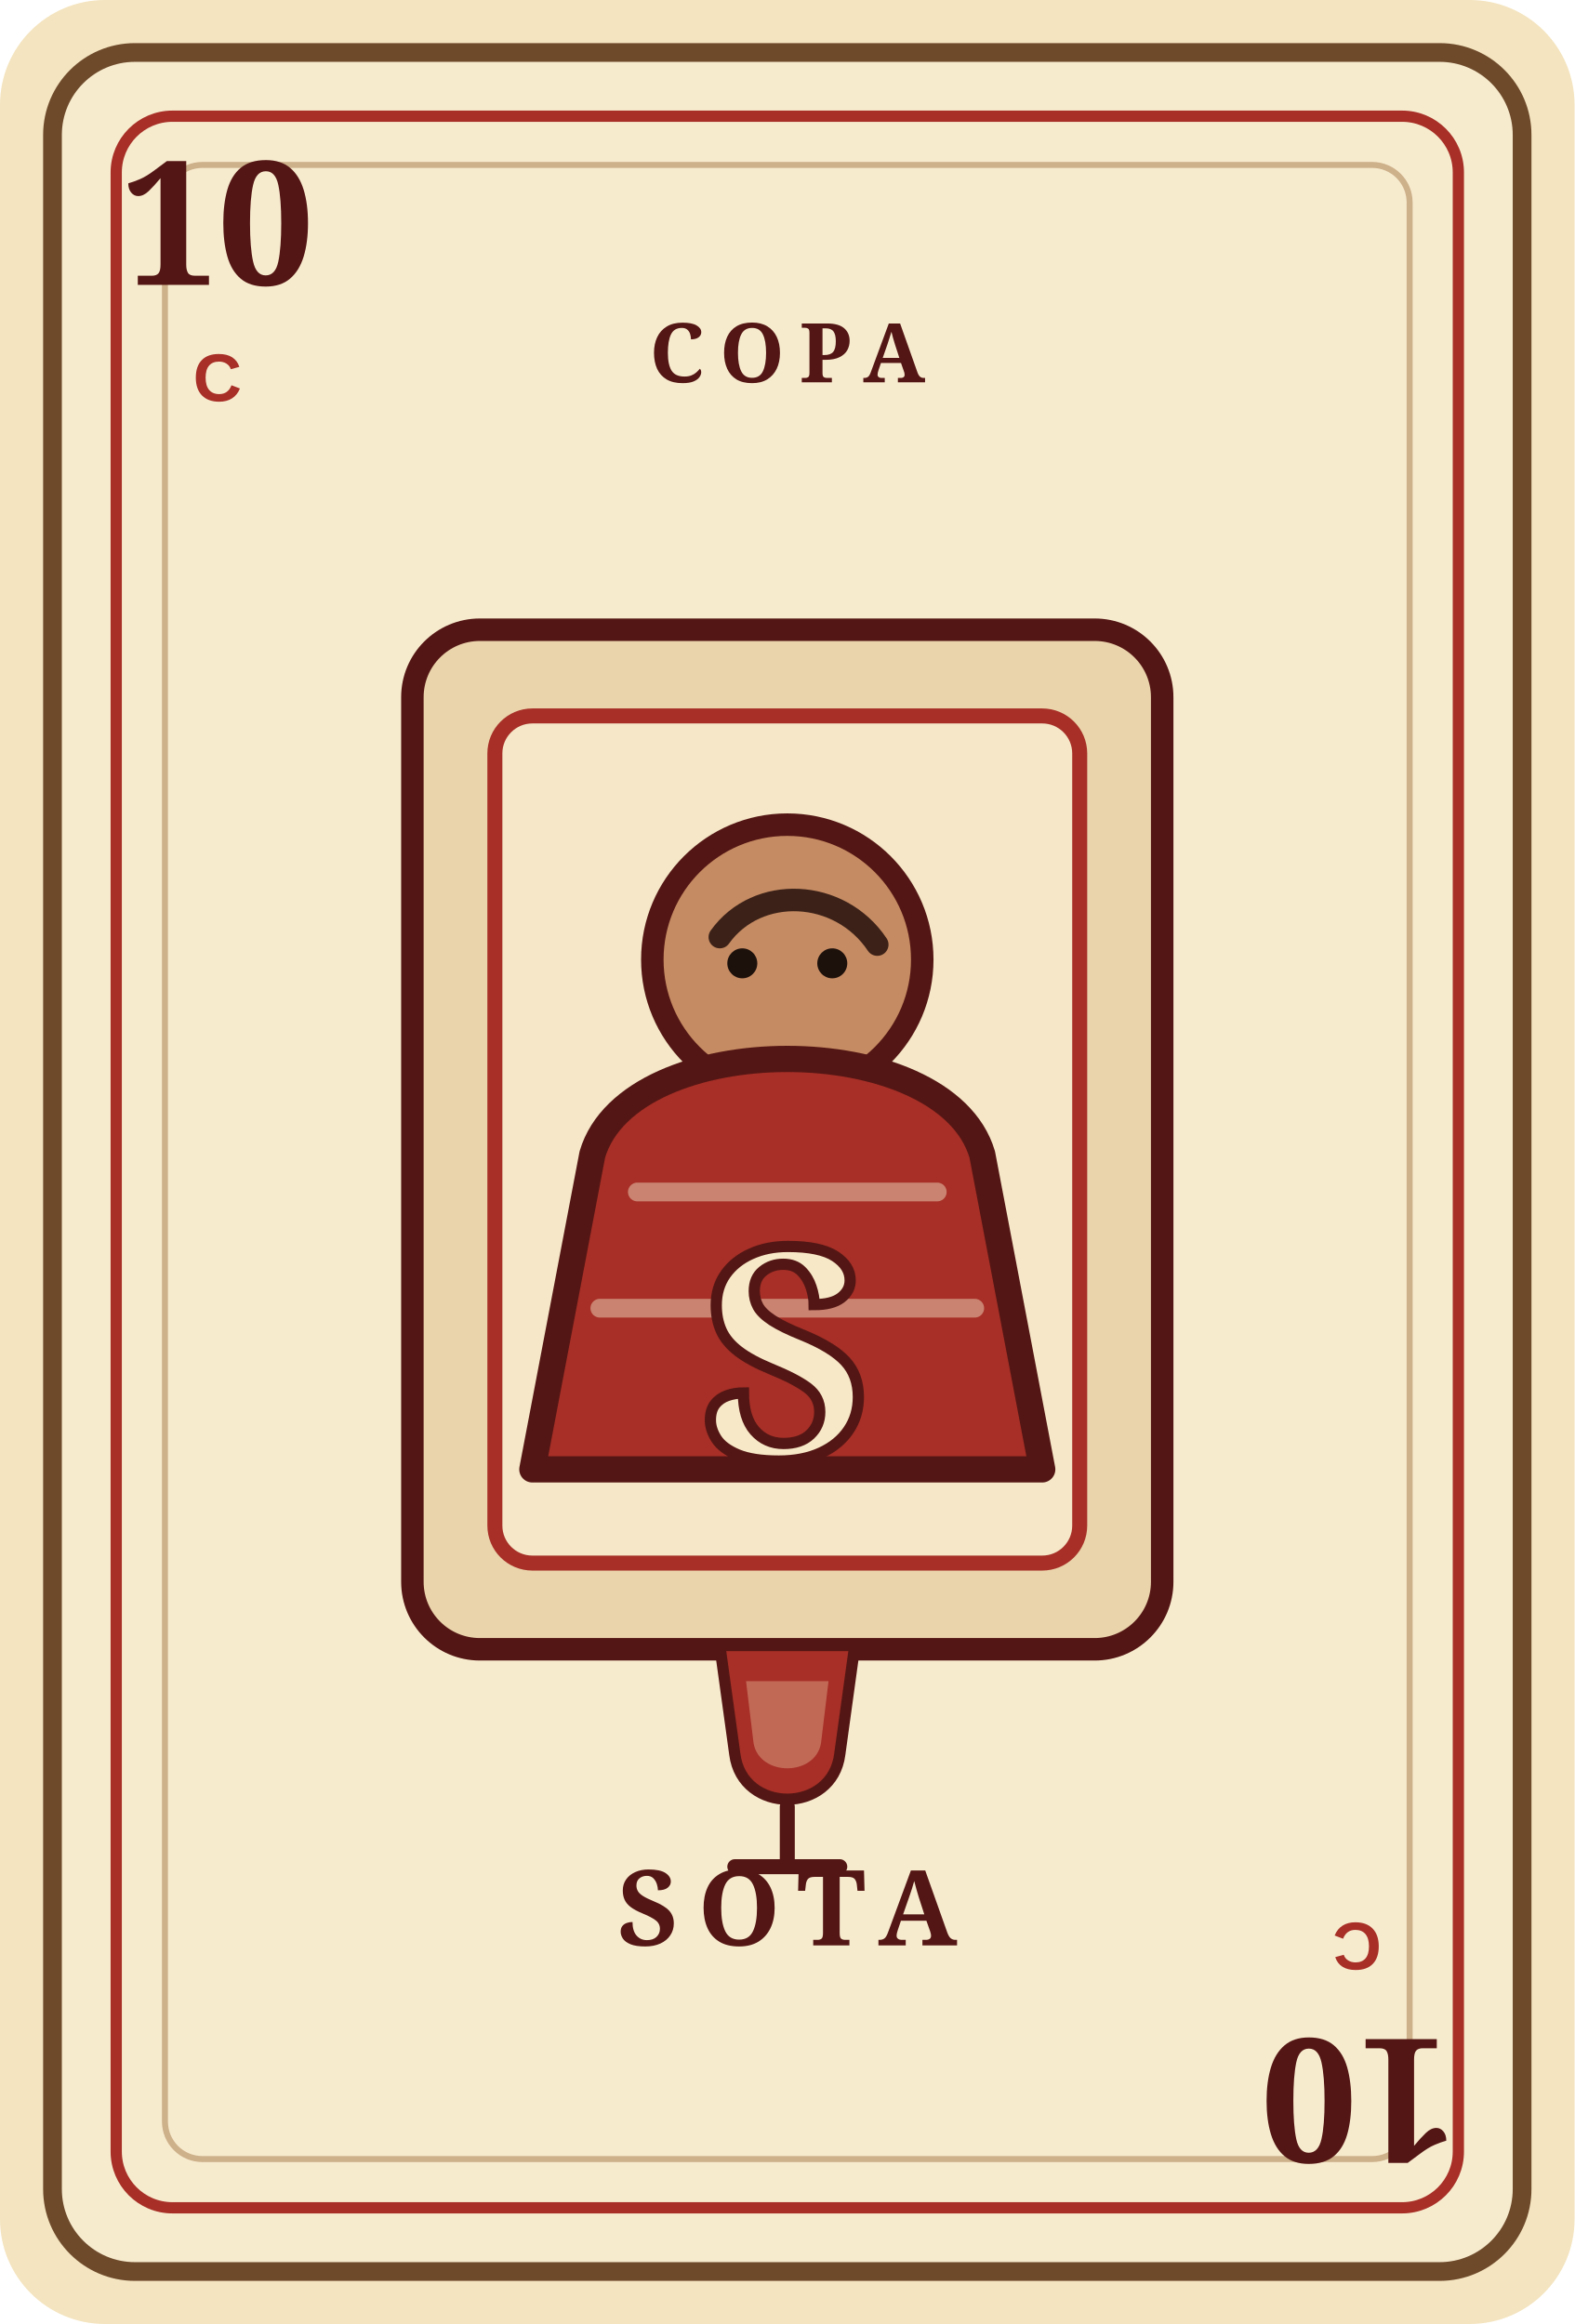
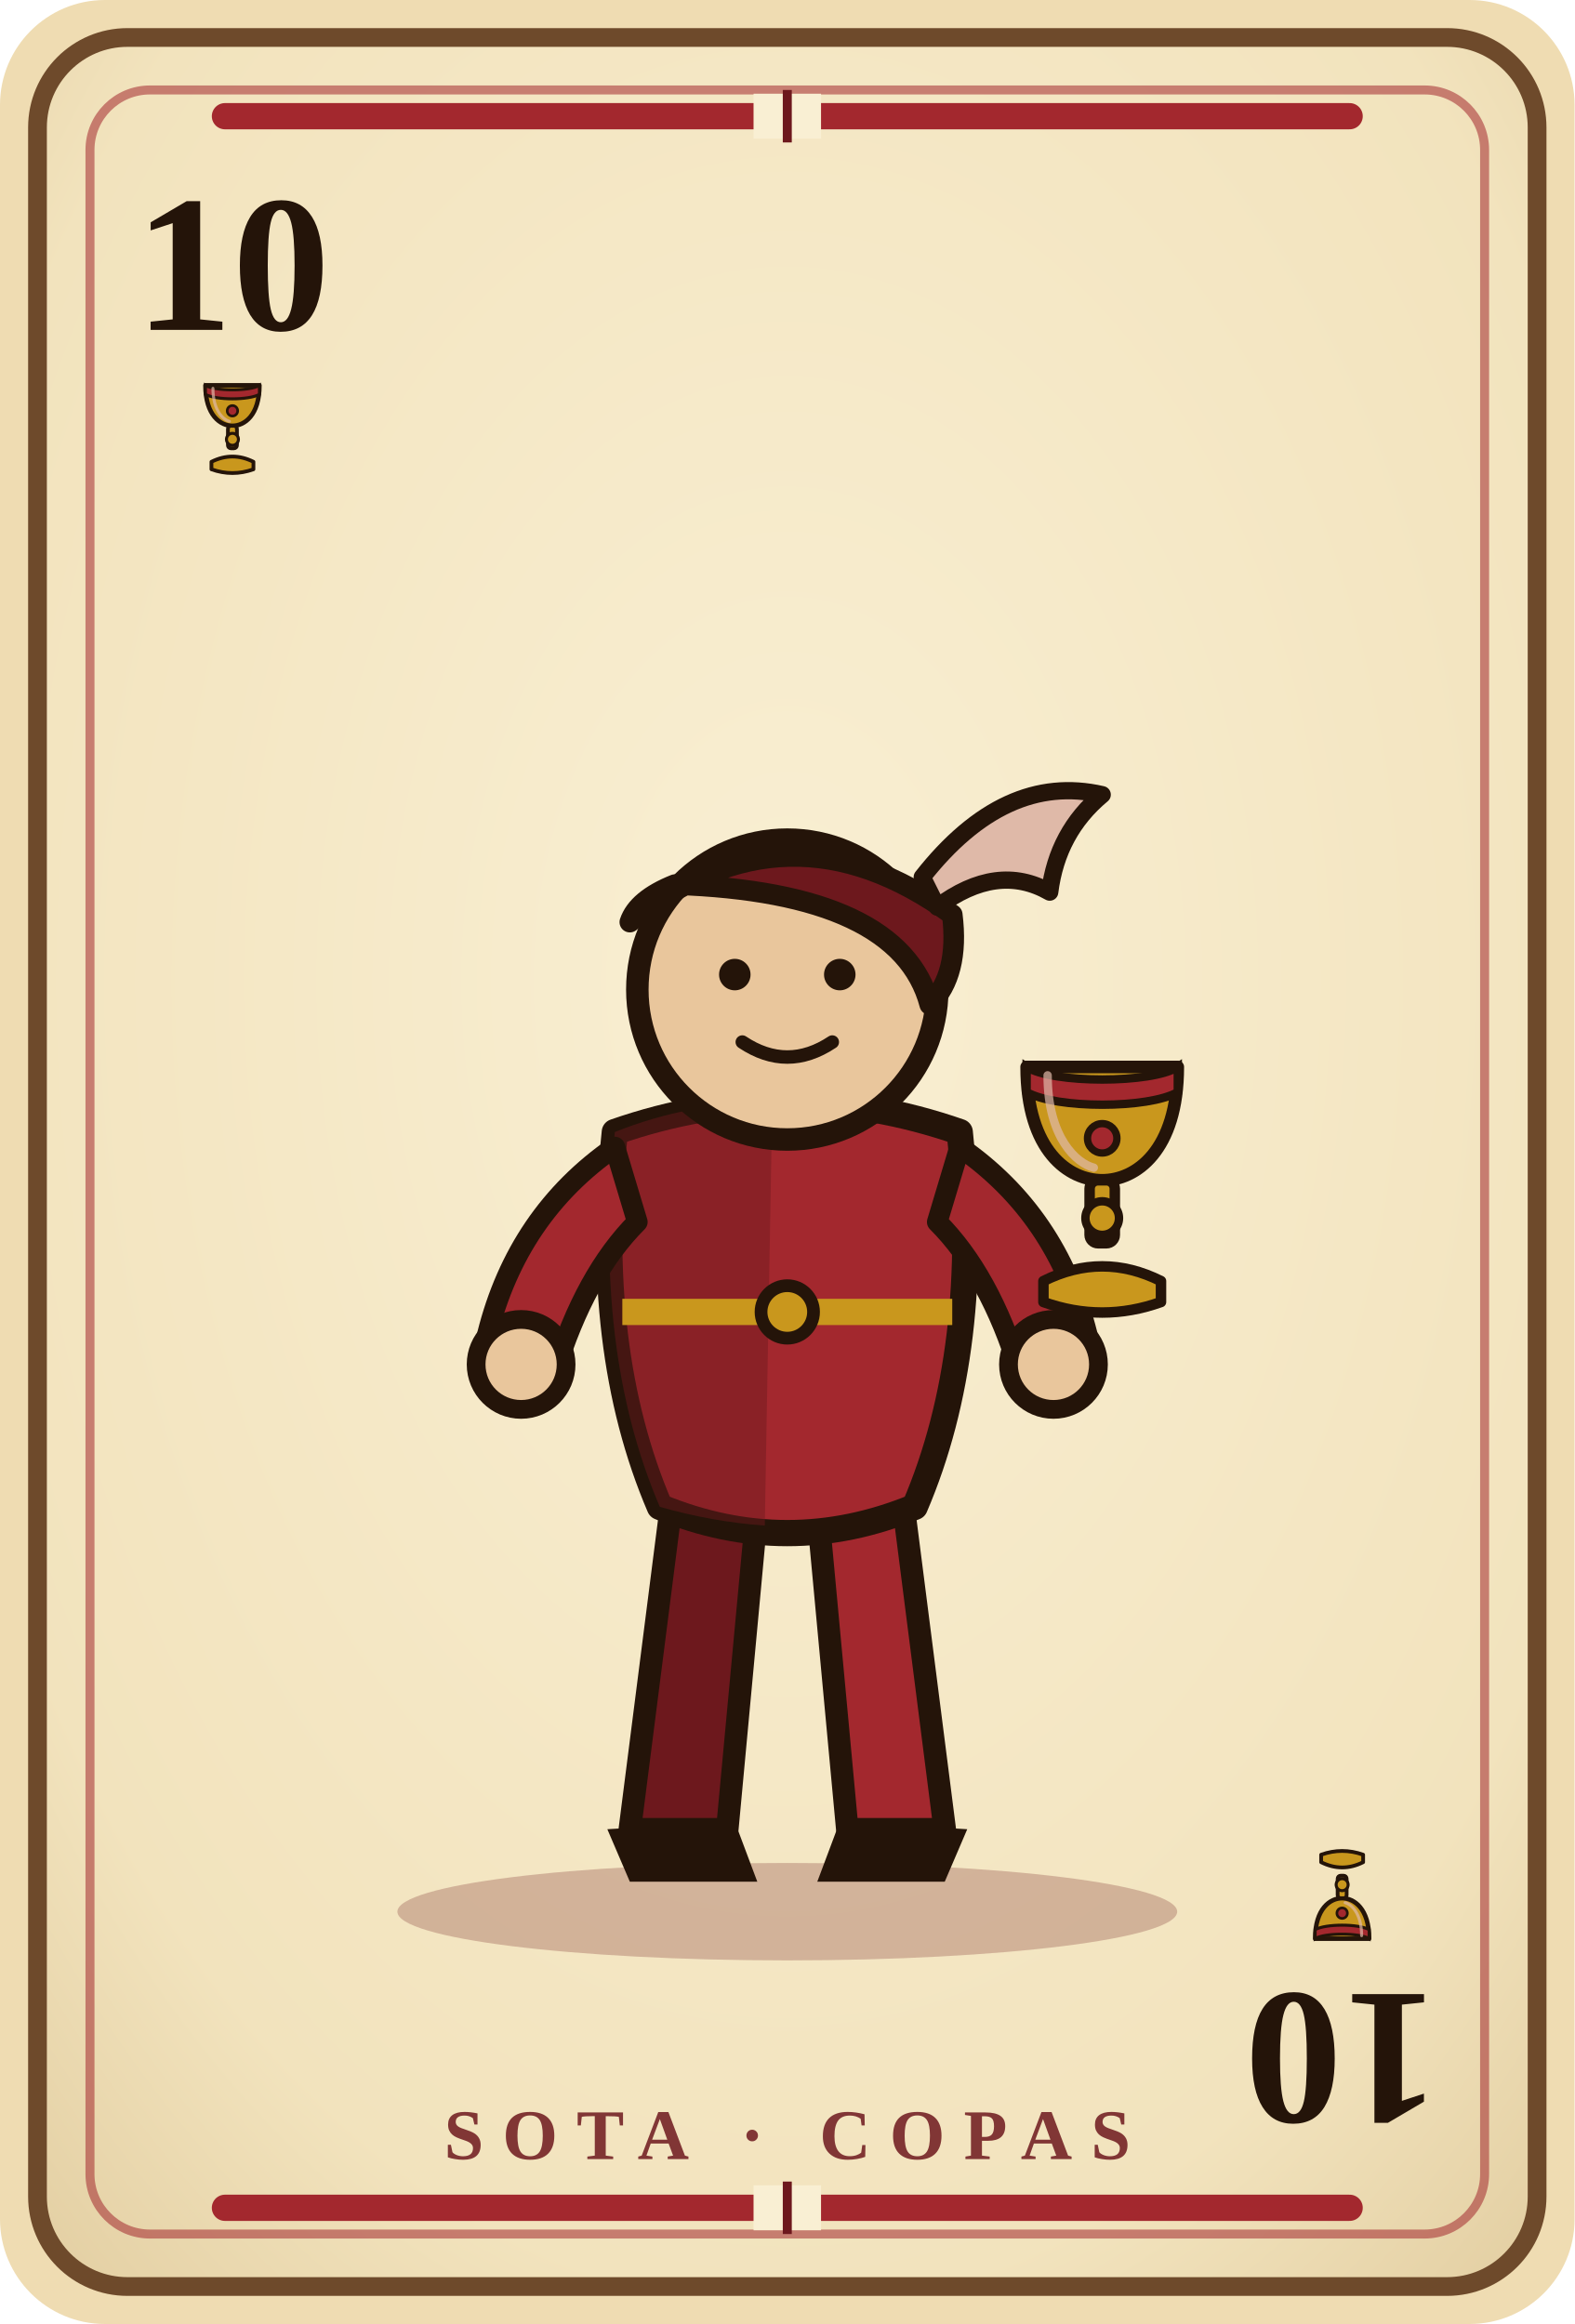
- <svg xmlns="http://www.w3.org/2000/svg" width="420" height="620" viewBox="0 0 420 620" role="img" aria-label="10 de COPA">
-   <rect width="420" height="620" rx="28" fill="#f4e4bf" />
-   <rect x="14" y="14" width="392" height="592" rx="22" fill="#f7ebce" stroke="#6e4a2b" stroke-width="5" />
-   <rect x="31" y="31" width="358" height="558" rx="15" fill="none" stroke="#a72f27" stroke-width="3" />
-   <rect x="44" y="44" width="332" height="532" rx="10" fill="none" stroke="#9f7040" stroke-width="1.6" opacity="0.48" />
-   <g transform="translate(58 76) rotate(0)">
-     <text x="0" y="0" text-anchor="middle" font-family="Georgia, serif" font-size="46" font-weight="800" fill="#541614">10</text>
-     <text x="0" y="31" text-anchor="middle" font-family="Arial, sans-serif" font-size="18" font-weight="900" fill="#a72f27">C</text>
-   </g>
-   <g transform="translate(362 544) rotate(180)">
-     <text x="0" y="0" text-anchor="middle" font-family="Georgia, serif" font-size="46" font-weight="800" fill="#541614">10</text>
-     <text x="0" y="31" text-anchor="middle" font-family="Arial, sans-serif" font-size="18" font-weight="900" fill="#a72f27">C</text>
-   </g>
-   <text x="210" y="102" text-anchor="middle" font-family="Georgia, serif" font-size="22" font-weight="700" letter-spacing="4" fill="#541614">COPA</text>
-   <g>
-     <g transform="translate(210 304)">
-       <rect x="-100" y="-136" width="200" height="272" rx="18" fill="#ead4ac" stroke="#541614" stroke-width="6" />
-       <rect x="-78" y="-113" width="156" height="226" rx="10" fill="#f5e7c8" stroke="#a72f27" stroke-width="4" />
-       <circle cx="0" cy="-48" r="36" fill="#c58b62" stroke="#541614" stroke-width="6" />
-       <path d="M-18-54C-8-68 14-67 24-52" fill="none" stroke="#3b2118" stroke-width="6" stroke-linecap="round" />
-       <circle cx="-12" cy="-47" r="4" fill="#1d110c" />
-       <circle cx="12" cy="-47" r="4" fill="#1d110c" />
-       <path d="M-52 4C-42-30 42-30 52 4L68 88H-68Z" fill="#a72f27" stroke="#541614" stroke-width="7" stroke-linejoin="round" />
-       <path d="M-40 14H40M-50 45H50" stroke="#f5e7c8" stroke-width="5" stroke-linecap="round" opacity="0.46" />
-       <text x="0" y="85" text-anchor="middle" font-family="Georgia, serif" font-size="78" font-weight="800" fill="#f7e8c7" stroke="#541614" stroke-width="3">S</text>
-       <g transform="translate(0 157) rotate(0) scale(0.5)">
-         <path d="M-36-44H36L28 14C24 46-24 46-28 14Z" fill="#a72f27" stroke="#541614" stroke-width="6" stroke-linejoin="round" />
-         <path d="M-22-25H22L18 8C15 26-15 26-18 8Z" fill="#eec7a4" opacity="0.38" />
-         <path d="M0 42V74M-28 74H28" stroke="#541614" stroke-width="8" stroke-linecap="round" />
-       </g>
+ <svg xmlns="http://www.w3.org/2000/svg" width="420" height="620" viewBox="0 0 420 620" role="img" aria-label="10 de COPAS">
+   <defs>
+     <radialGradient id="paper" cx="50%" cy="42%" r="75%">
+       <stop offset="0%" stop-color="#f9efd3" />
+       <stop offset="78%" stop-color="#f2e3bd" />
+       <stop offset="100%" stop-color="#e4d0a4" />
+     </radialGradient>
+   </defs>
+   <rect width="420" height="620" rx="28" fill="#efdcb2" />
+   <rect x="10" y="10" width="400" height="600" rx="24" fill="url(#paper)" stroke="#6e4a2b" stroke-width="5" />
+   <rect x="24" y="24" width="372" height="572" rx="16" fill="none" stroke="#a3282e" stroke-width="2.4" opacity="0.55" />
+   <path d="M60,31 H360 M60,589 H360" stroke="#a3282e" stroke-width="7" stroke-linecap="round" />
+   <rect x="201.0" y="25" width="18" height="12" fill="#f9efd3" />
+   <path d="M210.0,24 L210.0,38" stroke="#6d181d" stroke-width="2.4" />
+   <rect x="201.0" y="583" width="18" height="12" fill="#f9efd3" />
+   <path d="M210.0,582 L210.0,596" stroke="#6d181d" stroke-width="2.4" />
+   <g transform="translate(62 88) rotate(0)">
+     <text x="0" y="0" text-anchor="middle" font-family="Georgia, 'Times New Roman', serif" font-size="52" font-weight="700" fill="#241409">10</text>
+     <g transform="translate(0 26) rotate(0) scale(0.2)">
+       <path d="M-36,-56 C-36,-16 -16,-2 0,-2 C16,-2 36,-16 36,-56 Z" fill="#c9971d" stroke="#241409" stroke-width="6" stroke-linejoin="round" />
+       <path d="M-36,-56 C-24,-48 24,-48 36,-56 L36,-44 C22,-36 -22,-36 -36,-44 Z" fill="#a3282e" stroke="#241409" stroke-width="4" />
+       <circle cx="0" cy="-22" r="7" fill="#a3282e" stroke="#241409" stroke-width="3.5" />
+       <rect x="-6" y="-2" width="12" height="30" rx="4" fill="#c9971d" stroke="#241409" stroke-width="5" />
+       <circle cx="0" cy="16" r="8" fill="#c9971d" stroke="#241409" stroke-width="4" />
+       <path d="M-28,46 Q0,32 28,46 L28,56 Q0,66 -28,56 Z" fill="#c9971d" stroke="#241409" stroke-width="5" stroke-linejoin="round" />
+       <path d="M-26,-52 C-26,-22 -12,-10 -4,-8" fill="none" stroke="#dfb9a8" stroke-width="4" stroke-linecap="round" opacity="0.7" />
    </g>
  </g>
-   <text x="210" y="519" text-anchor="middle" font-family="Georgia, serif" font-size="28" font-weight="700" letter-spacing="5" fill="#541614">SOTA</text>
+   <g transform="translate(358 532) rotate(180)">
+     <text x="0" y="0" text-anchor="middle" font-family="Georgia, 'Times New Roman', serif" font-size="52" font-weight="700" fill="#241409">10</text>
+     <g transform="translate(0 26) rotate(0) scale(0.2)">
+       <path d="M-36,-56 C-36,-16 -16,-2 0,-2 C16,-2 36,-16 36,-56 Z" fill="#c9971d" stroke="#241409" stroke-width="6" stroke-linejoin="round" />
+       <path d="M-36,-56 C-24,-48 24,-48 36,-56 L36,-44 C22,-36 -22,-36 -36,-44 Z" fill="#a3282e" stroke="#241409" stroke-width="4" />
+       <circle cx="0" cy="-22" r="7" fill="#a3282e" stroke="#241409" stroke-width="3.5" />
+       <rect x="-6" y="-2" width="12" height="30" rx="4" fill="#c9971d" stroke="#241409" stroke-width="5" />
+       <circle cx="0" cy="16" r="8" fill="#c9971d" stroke="#241409" stroke-width="4" />
+       <path d="M-28,46 Q0,32 28,46 L28,56 Q0,66 -28,56 Z" fill="#c9971d" stroke="#241409" stroke-width="5" stroke-linejoin="round" />
+       <path d="M-26,-52 C-26,-22 -12,-10 -4,-8" fill="none" stroke="#dfb9a8" stroke-width="4" stroke-linecap="round" opacity="0.7" />
+     </g>
+   </g>
+   <text x="210" y="576" text-anchor="middle" font-family="Georgia, 'Times New Roman', serif" font-size="19" font-weight="700" letter-spacing="5" fill="#6d181d" opacity="0.85">SOTA · COPAS</text>
+   <g transform="translate(210 330)">
+     <ellipse cx="0" cy="180" rx="104" ry="13" fill="#6d181d" opacity="0.25" />
+     <path d="M-30,64 L-42,158 L-16,158 L-8,72 Z" fill="#6d181d" stroke="#241409" stroke-width="6" stroke-linejoin="round" />
+     <path d="M30,64 L42,158 L16,158 L8,72 Z" fill="#a3282e" stroke="#241409" stroke-width="6" stroke-linejoin="round" />
+     <path d="M-48,158 L-42,172 L-8,172 L-14,156 Z" fill="#241409" />
+     <path d="M48,158 L42,172 L8,172 L14,156 Z" fill="#241409" />
+     <path d="M-46,-28 Q-52,30 -34,72 Q0,86 34,72 Q52,30 46,-28 Q0,-44 -46,-28 Z" fill="#a3282e" stroke="#241409" stroke-width="7" stroke-linejoin="round" />
+     <path d="M-46,-28 Q-52,30 -34,72 Q-20,76 -6,77 L-4,-36 Q-26,-36 -46,-28 Z" fill="#6d181d" opacity="0.45" />
+     <path d="M-44,20 H44" stroke="#c9971d" stroke-width="7" />
+     <circle cx="0" cy="20" r="7" fill="#c9971d" stroke="#241409" stroke-width="3.4" />
+     <path d="M-46,-24 Q-72,-6 -80,26 L-62,36 Q-54,10 -40,-4 Z" fill="#a3282e" stroke="#241409" stroke-width="5.5" stroke-linejoin="round" />
+     <path d="M46,-24 Q72,-6 80,26 L62,36 Q54,10 40,-4 Z" fill="#a3282e" stroke="#241409" stroke-width="5.5" stroke-linejoin="round" />
+     <circle cx="-71" cy="34" r="12" fill="#e9c69c" stroke="#241409" stroke-width="5" />
+     <circle cx="71" cy="34" r="12" fill="#e9c69c" stroke="#241409" stroke-width="5" />
+     <circle cx="0" cy="-66" r="40" fill="#e9c69c" stroke="#241409" stroke-width="6" />
+     <circle cx="-14" cy="-70" r="4.2" fill="#241409" />
+     <circle cx="14" cy="-70" r="4.2" fill="#241409" />
+     <path d="M-12,-52 Q0,-44 12,-52" fill="none" stroke="#241409" stroke-width="3.6" stroke-linecap="round" />
+     <path d="M-42,-84 Q0,-118 44,-86 Q46,-70 38,-62 Q30,-92 -30,-94 Q-40,-90 -42,-84 Z" fill="#6d181d" stroke="#241409" stroke-width="5.5" stroke-linejoin="round" />
+     <path d="M36,-96 Q58,-124 84,-118 Q72,-108 70,-92 Q56,-100 40,-88 Z" fill="#dfb9a8" stroke="#241409" stroke-width="4.6" stroke-linejoin="round" />
+     <g transform="translate(84 -14) rotate(0) scale(0.56)">
+       <path d="M-36,-56 C-36,-16 -16,-2 0,-2 C16,-2 36,-16 36,-56 Z" fill="#c9971d" stroke="#241409" stroke-width="6" stroke-linejoin="round" />
+       <path d="M-36,-56 C-24,-48 24,-48 36,-56 L36,-44 C22,-36 -22,-36 -36,-44 Z" fill="#a3282e" stroke="#241409" stroke-width="4" />
+       <circle cx="0" cy="-22" r="7" fill="#a3282e" stroke="#241409" stroke-width="3.5" />
+       <rect x="-6" y="-2" width="12" height="30" rx="4" fill="#c9971d" stroke="#241409" stroke-width="5" />
+       <circle cx="0" cy="16" r="8" fill="#c9971d" stroke="#241409" stroke-width="4" />
+       <path d="M-28,46 Q0,32 28,46 L28,56 Q0,66 -28,56 Z" fill="#c9971d" stroke="#241409" stroke-width="5" stroke-linejoin="round" />
+       <path d="M-26,-52 C-26,-22 -12,-10 -4,-8" fill="none" stroke="#dfb9a8" stroke-width="4" stroke-linecap="round" opacity="0.7" />
+     </g>
+   </g>
</svg>
